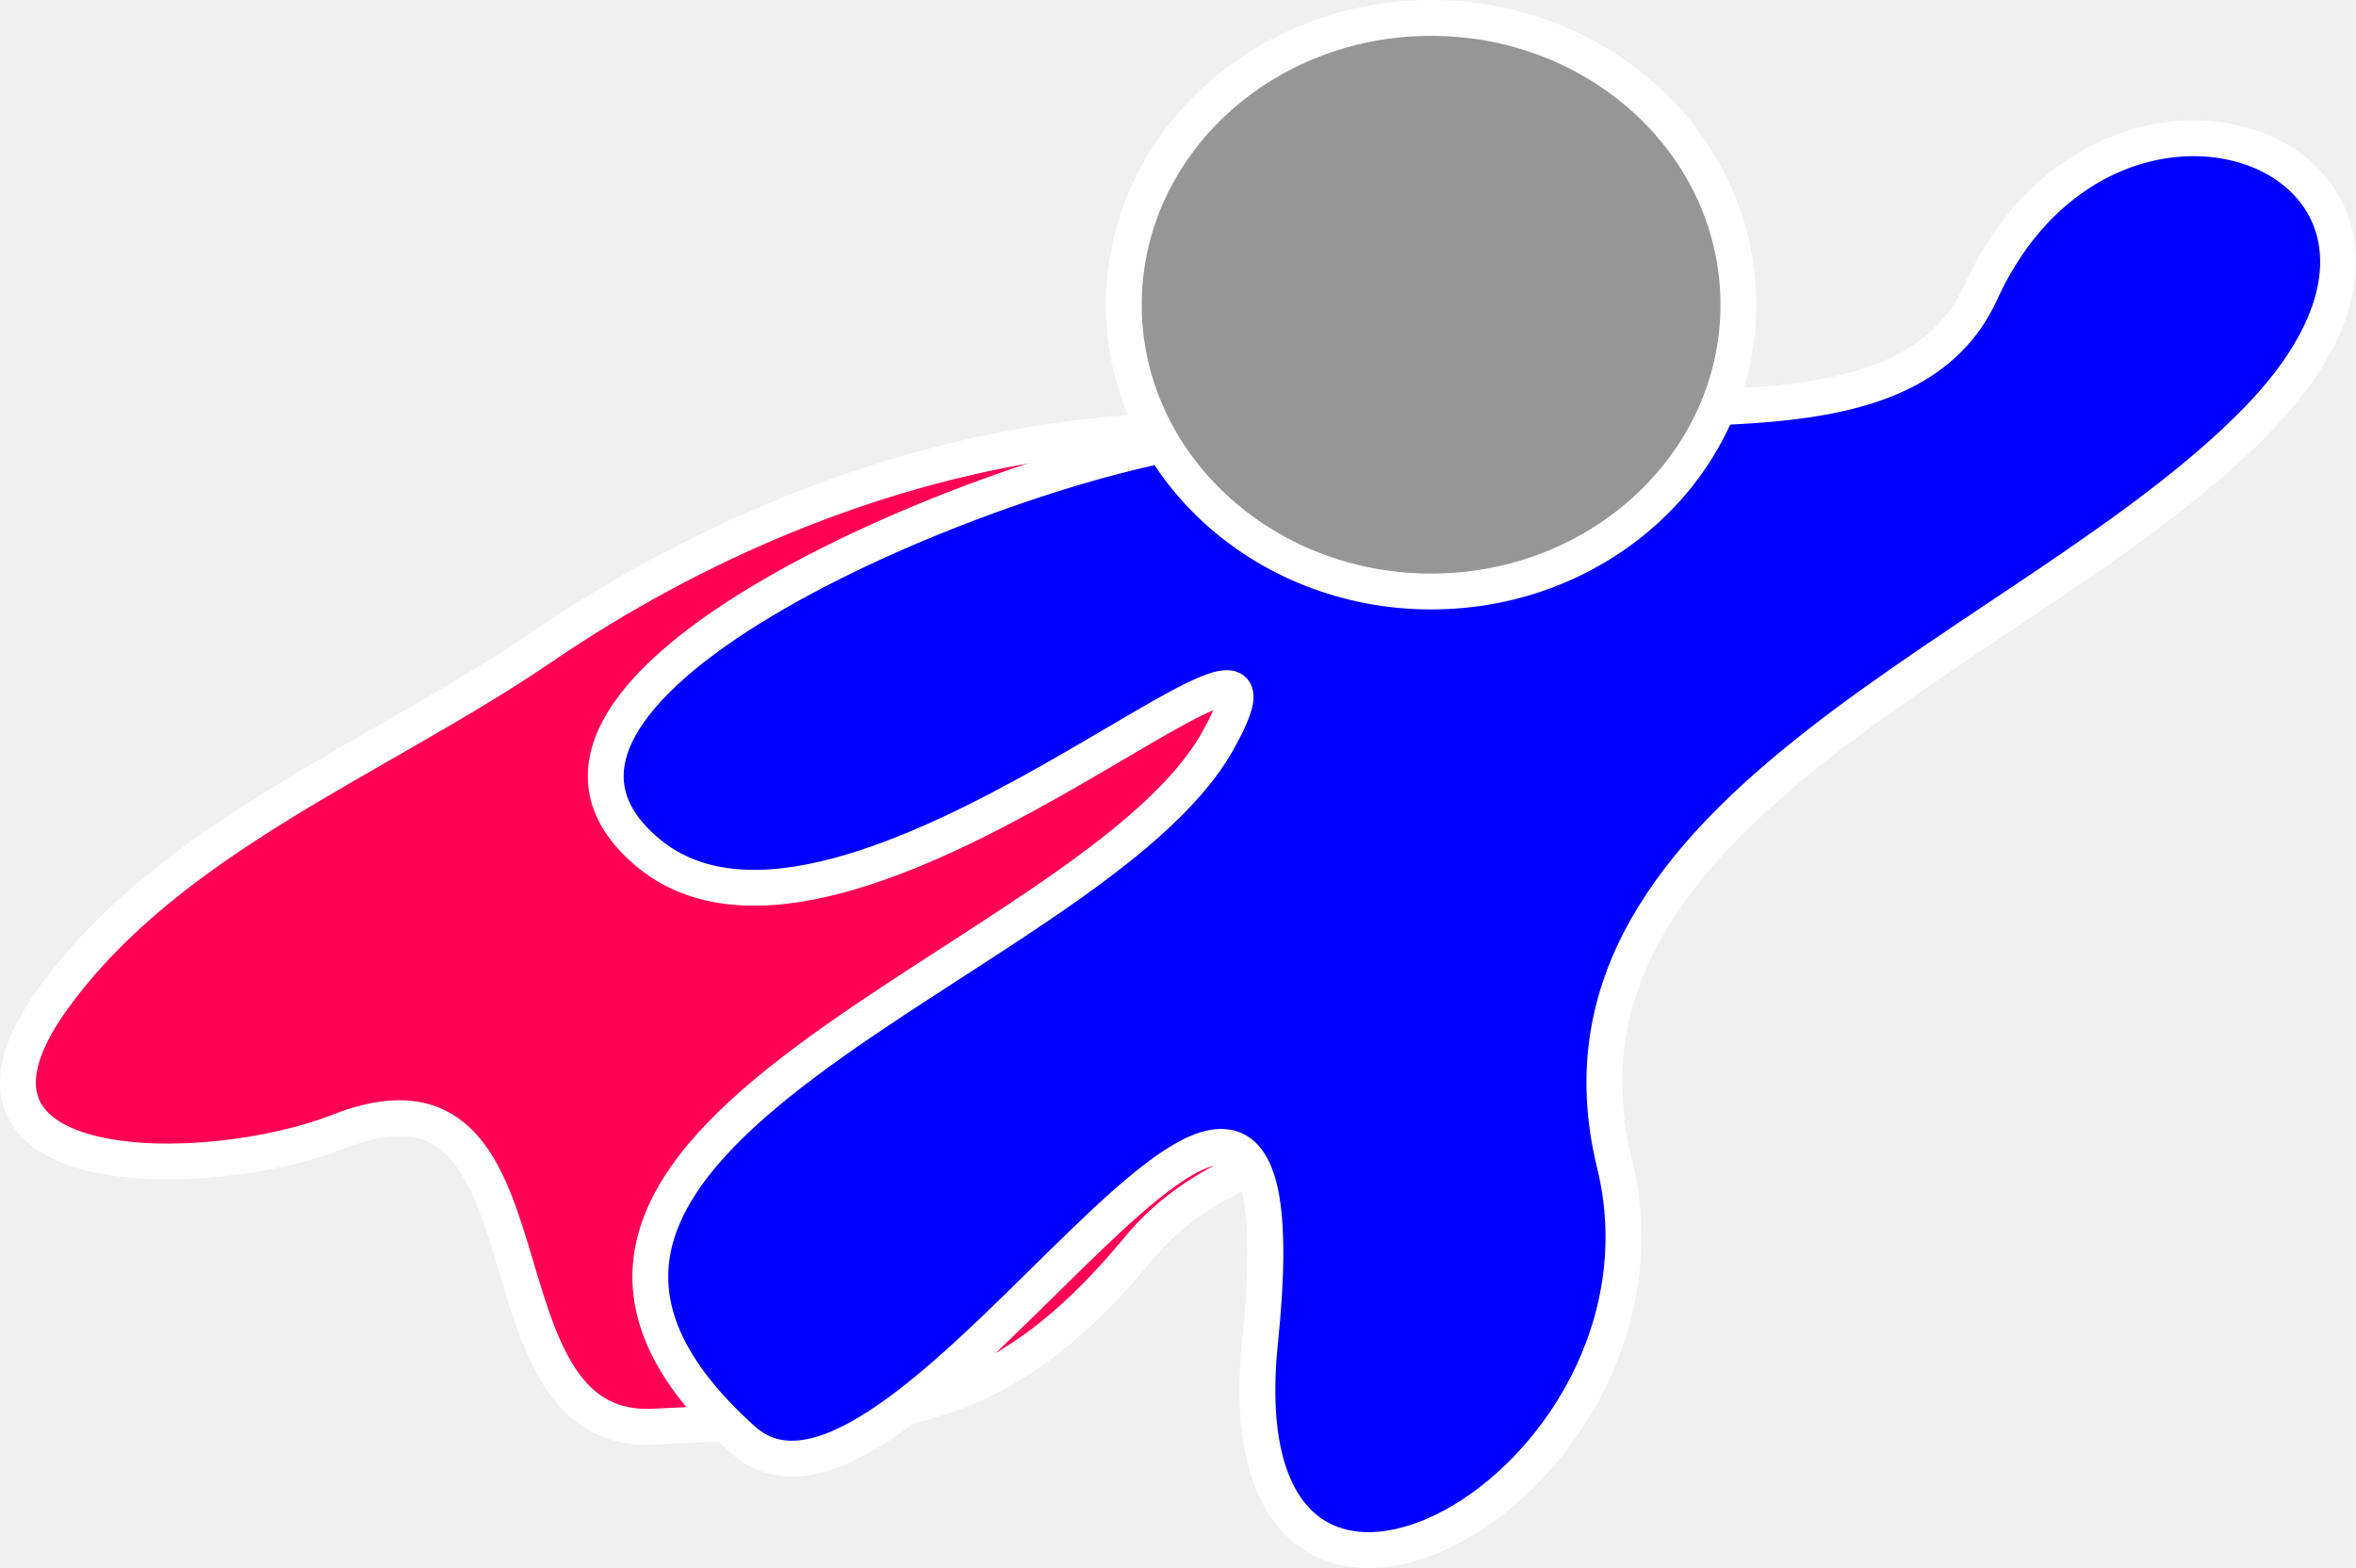
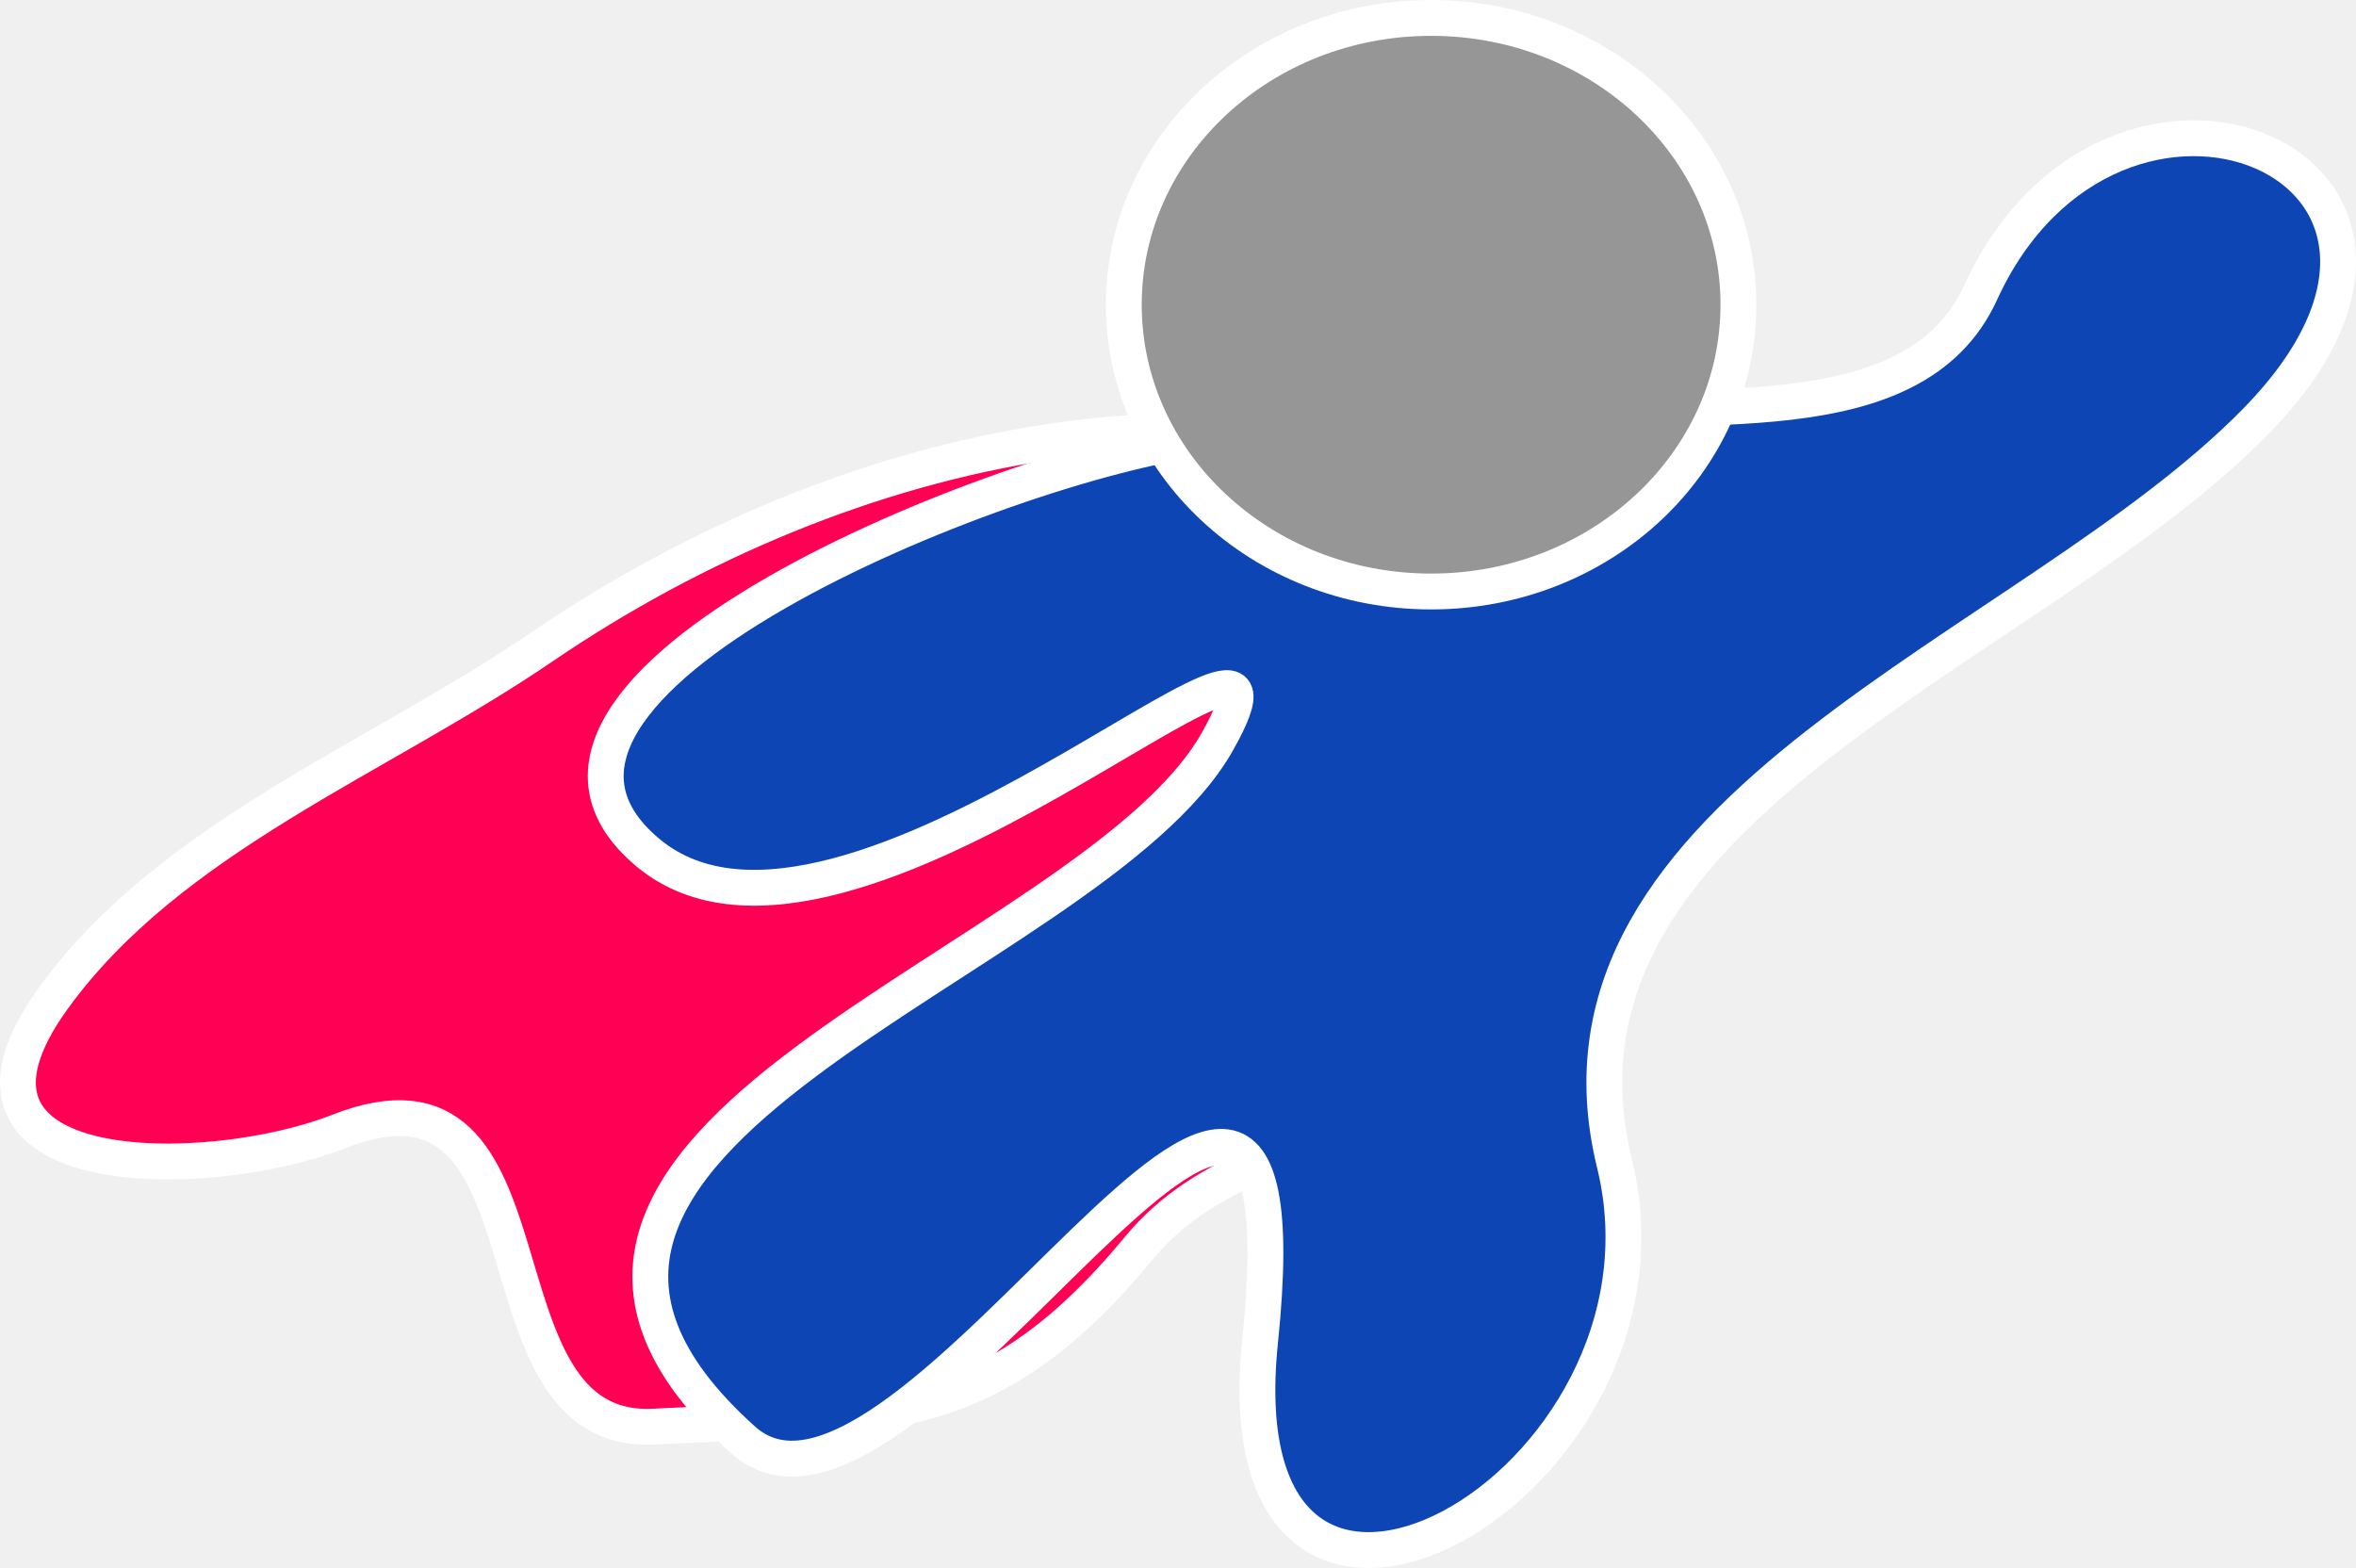
<svg xmlns="http://www.w3.org/2000/svg" id="svg2" viewBox="0 0 657.14 437.39" version="1.0">
  <g id="layer1" transform="translate(47.743 -284.51)">
    <g id="g3182">
      <path id="path2405" style="fill-rule:evenodd;stroke:#ffffff;stroke-width:10;fill:#ff0054" d="m387.71 428.86c-87.92-45.94-198.75-22.21-284.25 36.08-46.058 31.39-103.72 52.99-136.35 98.04-37.939 52.38 43.376 51.4 79.508 37.2 64.202-25.24 34.773 85.12 88.122 82.28 61.22-3.27 92.17 2.23 135.16-49.78 36.32-43.94 110.65-23.75 137.29-84.52 9.48-23.05 18.57-47.28 34.57-66.62" />
-       <path id="path2398" style="fill-rule:evenodd;stroke:#ffffff;stroke-width:10;fill:#0000ff" d="m288.57 406.65c-56.74 7.11-210.92 69.58-155.55 115.74 55.36 46.16 191.83-89.57 158.78-31-35.6 63.09-226.51 110.14-132.3 194.76 46.04 41.34 160-179.83 144.22-27.43-11.79 113.9 120.98 40.6 98.86-49.65-24.49-99.91 116.12-142.71 179.07-207.22 69.84-71.56-40-116.47-76.93-35.75-18.94 41.4-82.38 28.48-124.72 34.83" />
+       <path id="path2398" style="fill-rule:evenodd;stroke:#ffffff;stroke-width:10;fill:#0d45b5" d="m288.57 406.65c-56.74 7.11-210.92 69.58-155.55 115.74 55.36 46.16 191.83-89.57 158.78-31-35.6 63.09-226.51 110.14-132.3 194.76 46.04 41.34 160-179.83 144.22-27.43-11.79 113.9 120.98 40.6 98.86-49.65-24.49-99.91 116.12-142.71 179.07-207.22 69.84-71.56-40-116.47-76.93-35.75-18.94 41.4-82.38 28.48-124.72 34.83" />
      <path id="path2396" style="stroke:#ffffff;stroke-width:10;fill:#969696" d="m437.14 369.51a85.714 80 0 1 1 -171.43 0 85.714 80 0 1 1 171.43 0z" />
    </g>
  </g>
</svg>
